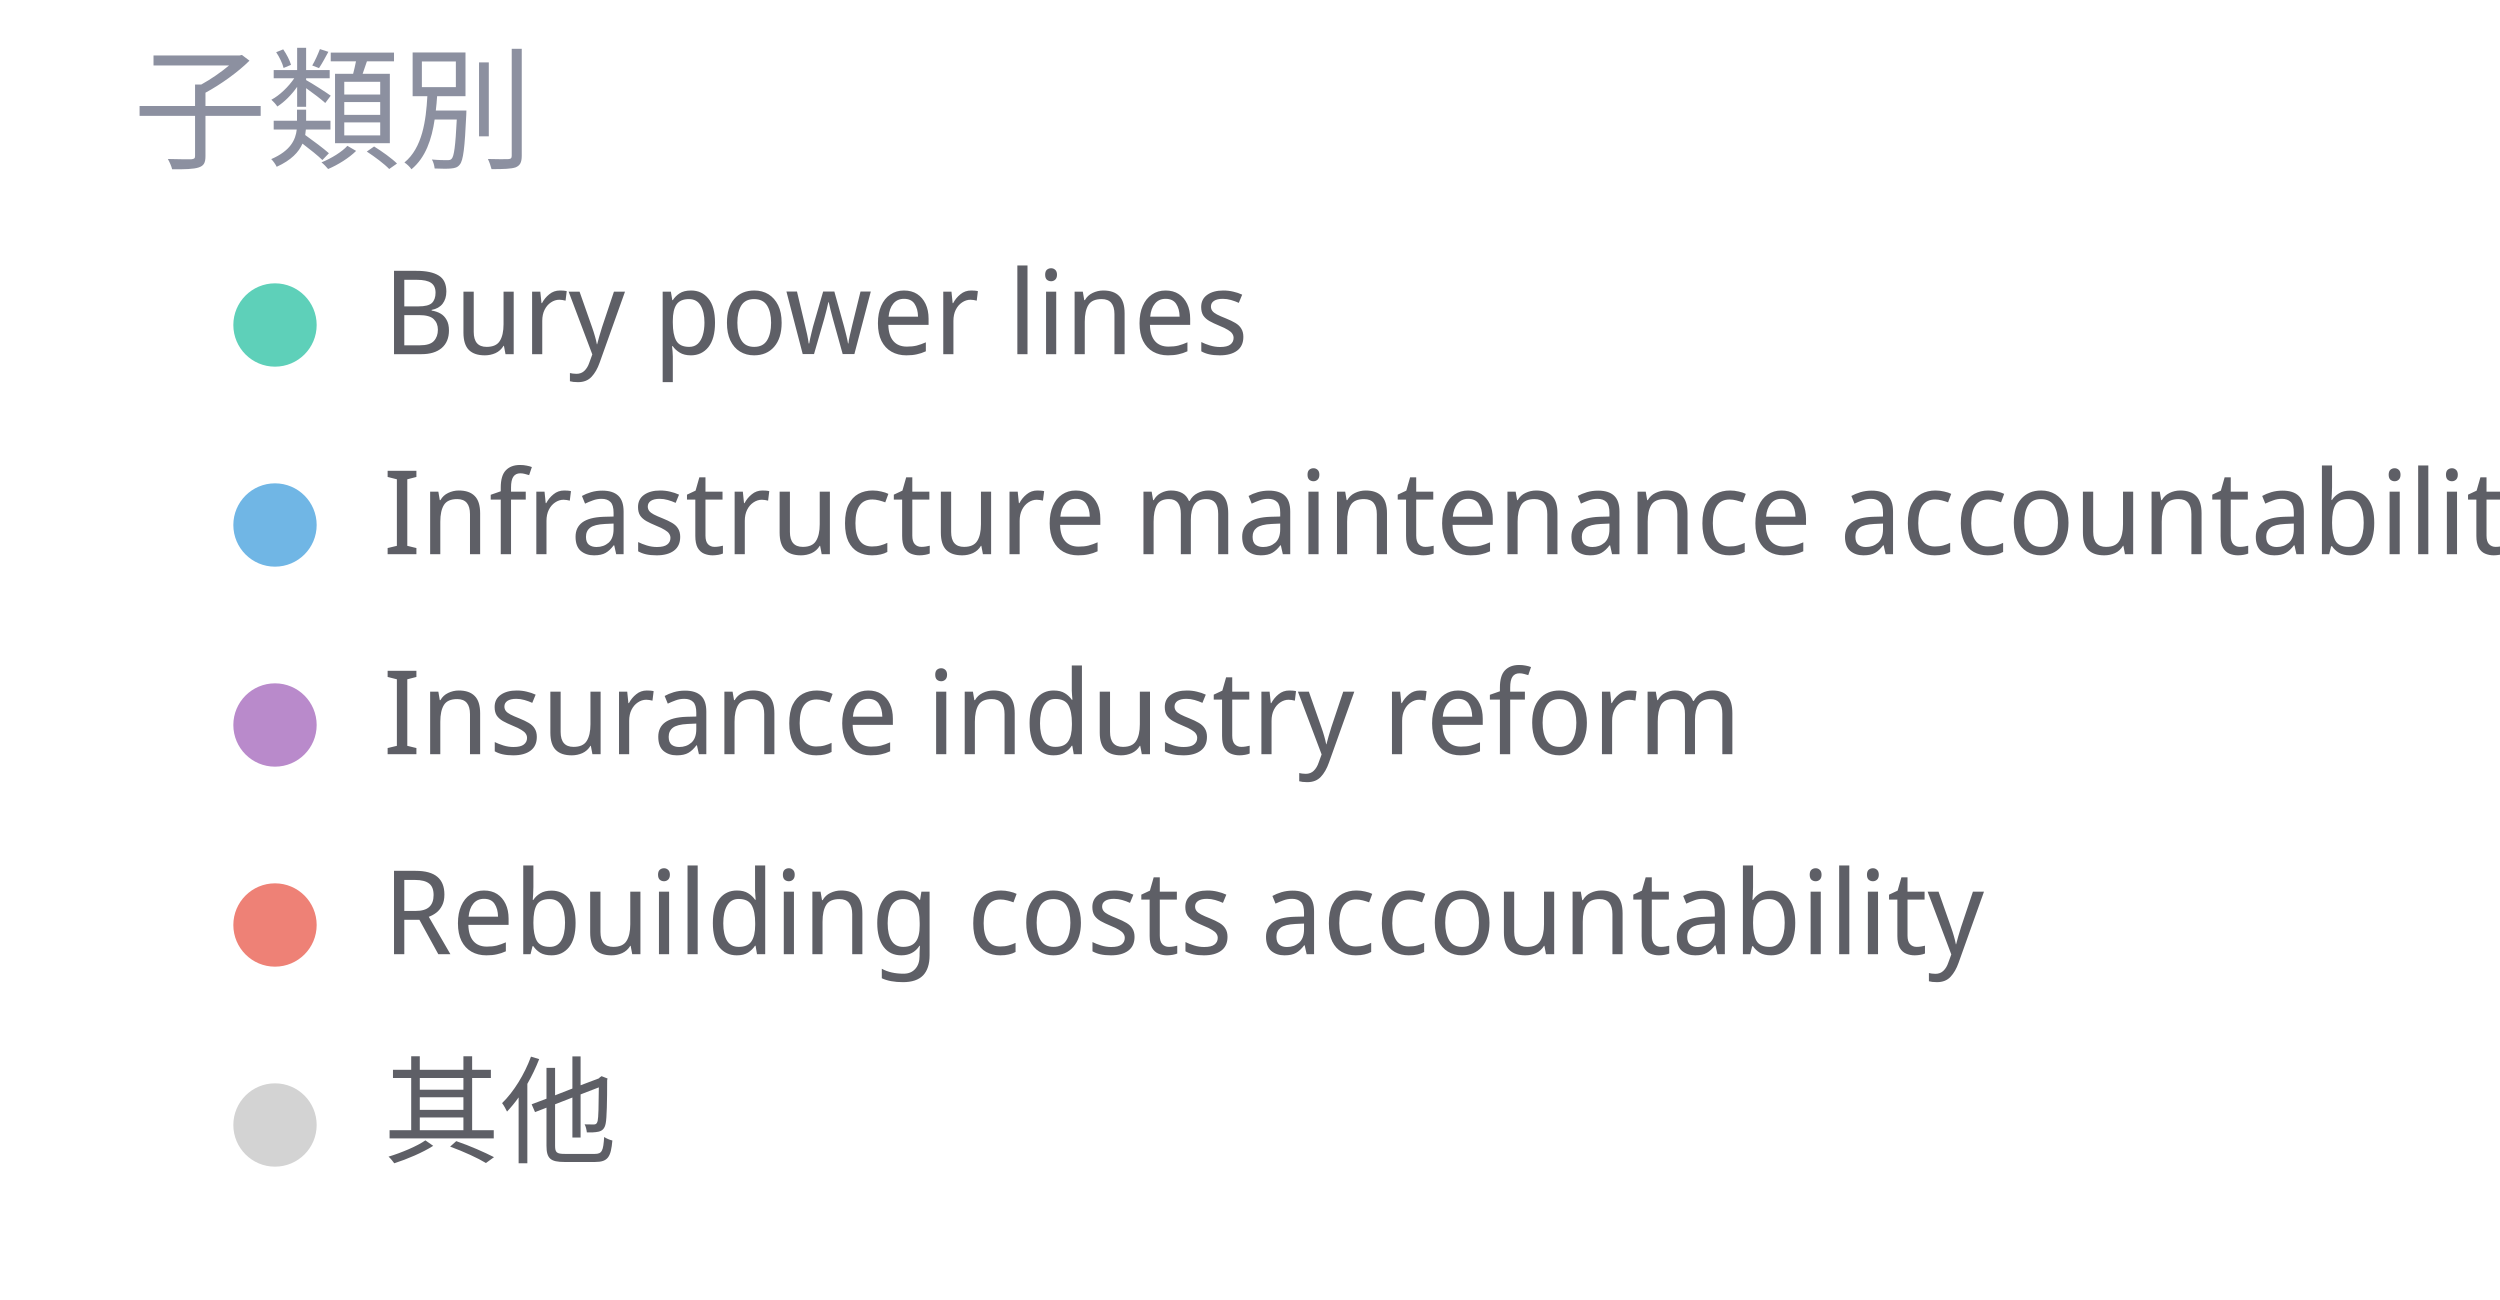
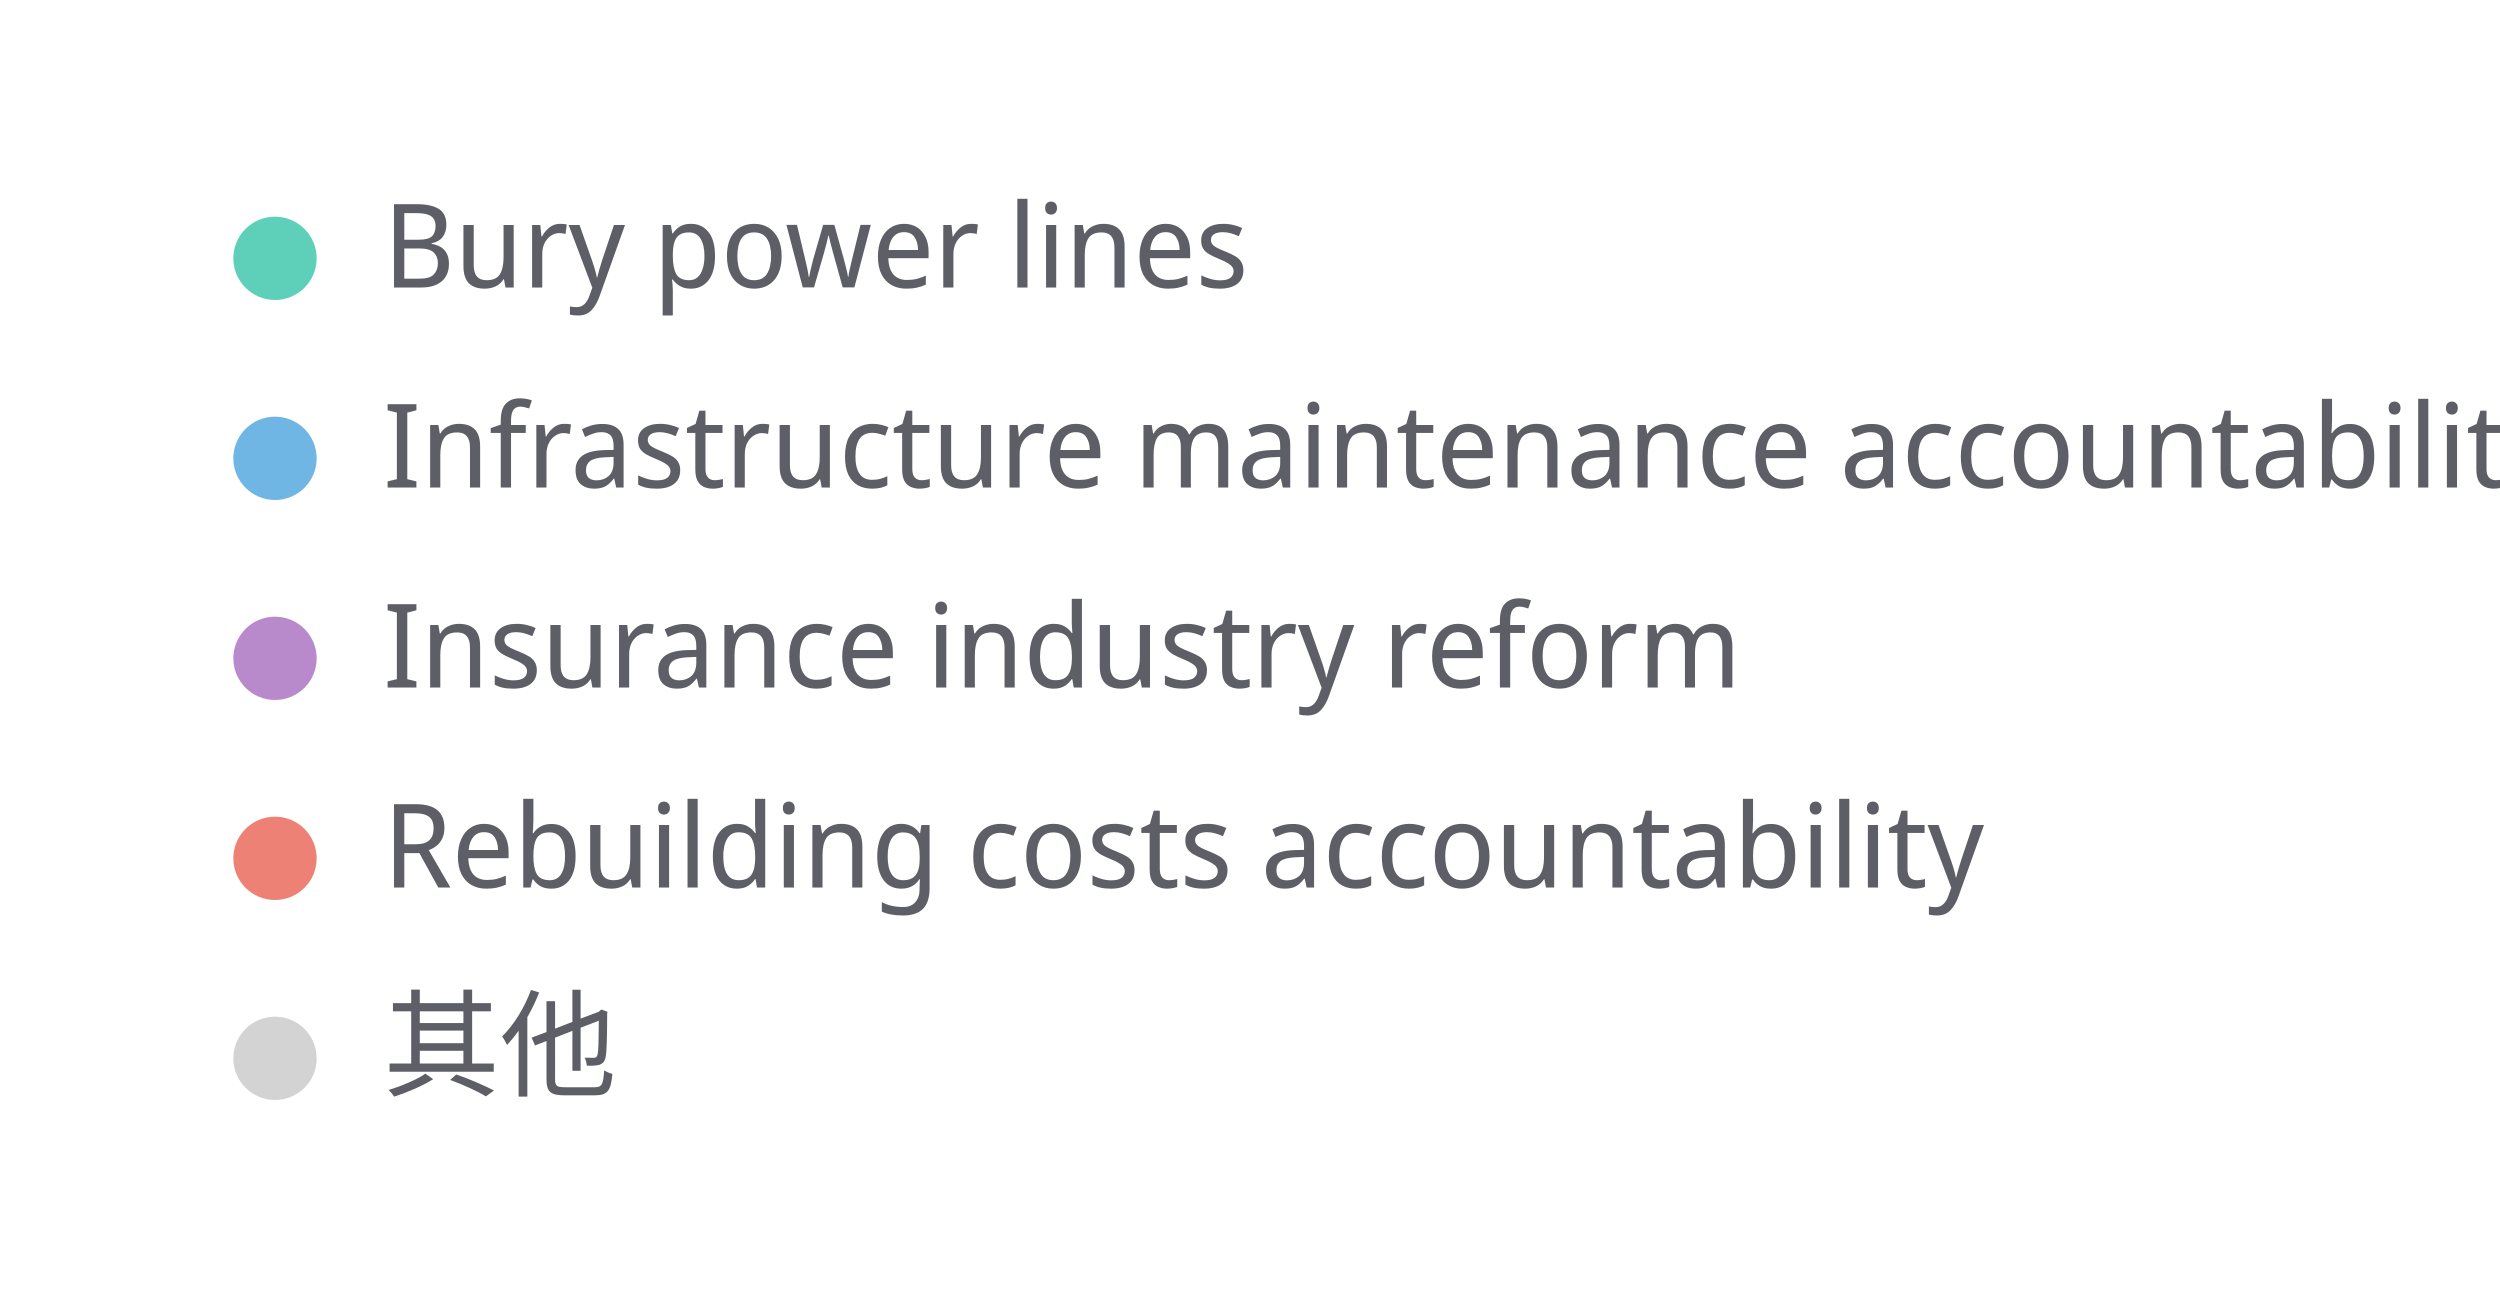
<svg xmlns="http://www.w3.org/2000/svg" width="300" height="156" viewBox="0 0 300 156" preserveAspectRatio="xMidYMid meet">
-   <text x="16" y="19" font-family="Noto Sans Display" font-size="16" font-weight="400" fill="#8c90a0">子類別</text>
-   <circle cx="33" cy="39" r="5" fill="#5ed0b9" fill-opacity="1.0" stroke="none" stroke-width="0.5" />
-   <text fill="#5e5f66" x="46" y="42.5" font-family="Noto Sans Display" font-size="14">Bury power lines</text>
-   <circle cx="33" cy="63" r="5" fill="#70b6e5" fill-opacity="1.0" stroke="none" stroke-width="0.5" />
-   <text fill="#5e5f66" x="46" y="66.5" font-family="Noto Sans Display" font-size="14">Infrastructure maintenance accountability</text>
-   <circle cx="33" cy="87" r="5" fill="#b98acb" fill-opacity="1.0" stroke="none" stroke-width="0.5" />
-   <text fill="#5e5f66" x="46" y="90.5" font-family="Noto Sans Display" font-size="14">Insurance industry reform</text>
-   <circle cx="33" cy="111" r="5" fill="#ee8176" fill-opacity="1.0" stroke="none" stroke-width="0.5" />
-   <text fill="#5e5f66" x="46" y="114.5" font-family="Noto Sans Display" font-size="14">Rebuilding costs accountability</text>
-   <circle cx="33" cy="135" r="5" fill="lightgray" fill-opacity="1.0" stroke="none" stroke-width="0.5" />
-   <text fill="#5e5f66" x="46" y="138.5" font-family="Noto Sans Display" font-size="14">其他</text>
+   <circle cx="33" cy="31" r="5" fill="#5ed0b9" fill-opacity="1.0" stroke="none" stroke-width="0.5" />
+   <text fill="#5e5f66" x="46" y="34.5" font-family="Noto Sans Display" font-size="14">Bury power lines</text>
+   <circle cx="33" cy="55" r="5" fill="#70b6e5" fill-opacity="1.0" stroke="none" stroke-width="0.5" />
+   <text fill="#5e5f66" x="46" y="58.5" font-family="Noto Sans Display" font-size="14">Infrastructure maintenance accountability</text>
+   <circle cx="33" cy="79" r="5" fill="#b98acb" fill-opacity="1.0" stroke="none" stroke-width="0.5" />
+   <text fill="#5e5f66" x="46" y="82.5" font-family="Noto Sans Display" font-size="14">Insurance industry reform</text>
+   <circle cx="33" cy="103" r="5" fill="#ee8176" fill-opacity="1.0" stroke="none" stroke-width="0.5" />
+   <text fill="#5e5f66" x="46" y="106.5" font-family="Noto Sans Display" font-size="14">Rebuilding costs accountability</text>
+   <circle cx="33" cy="127" r="5" fill="lightgray" fill-opacity="1.0" stroke="none" stroke-width="0.5" />
+   <text fill="#5e5f66" x="46" y="130.5" font-family="Noto Sans Display" font-size="14">其他</text>
</svg>
